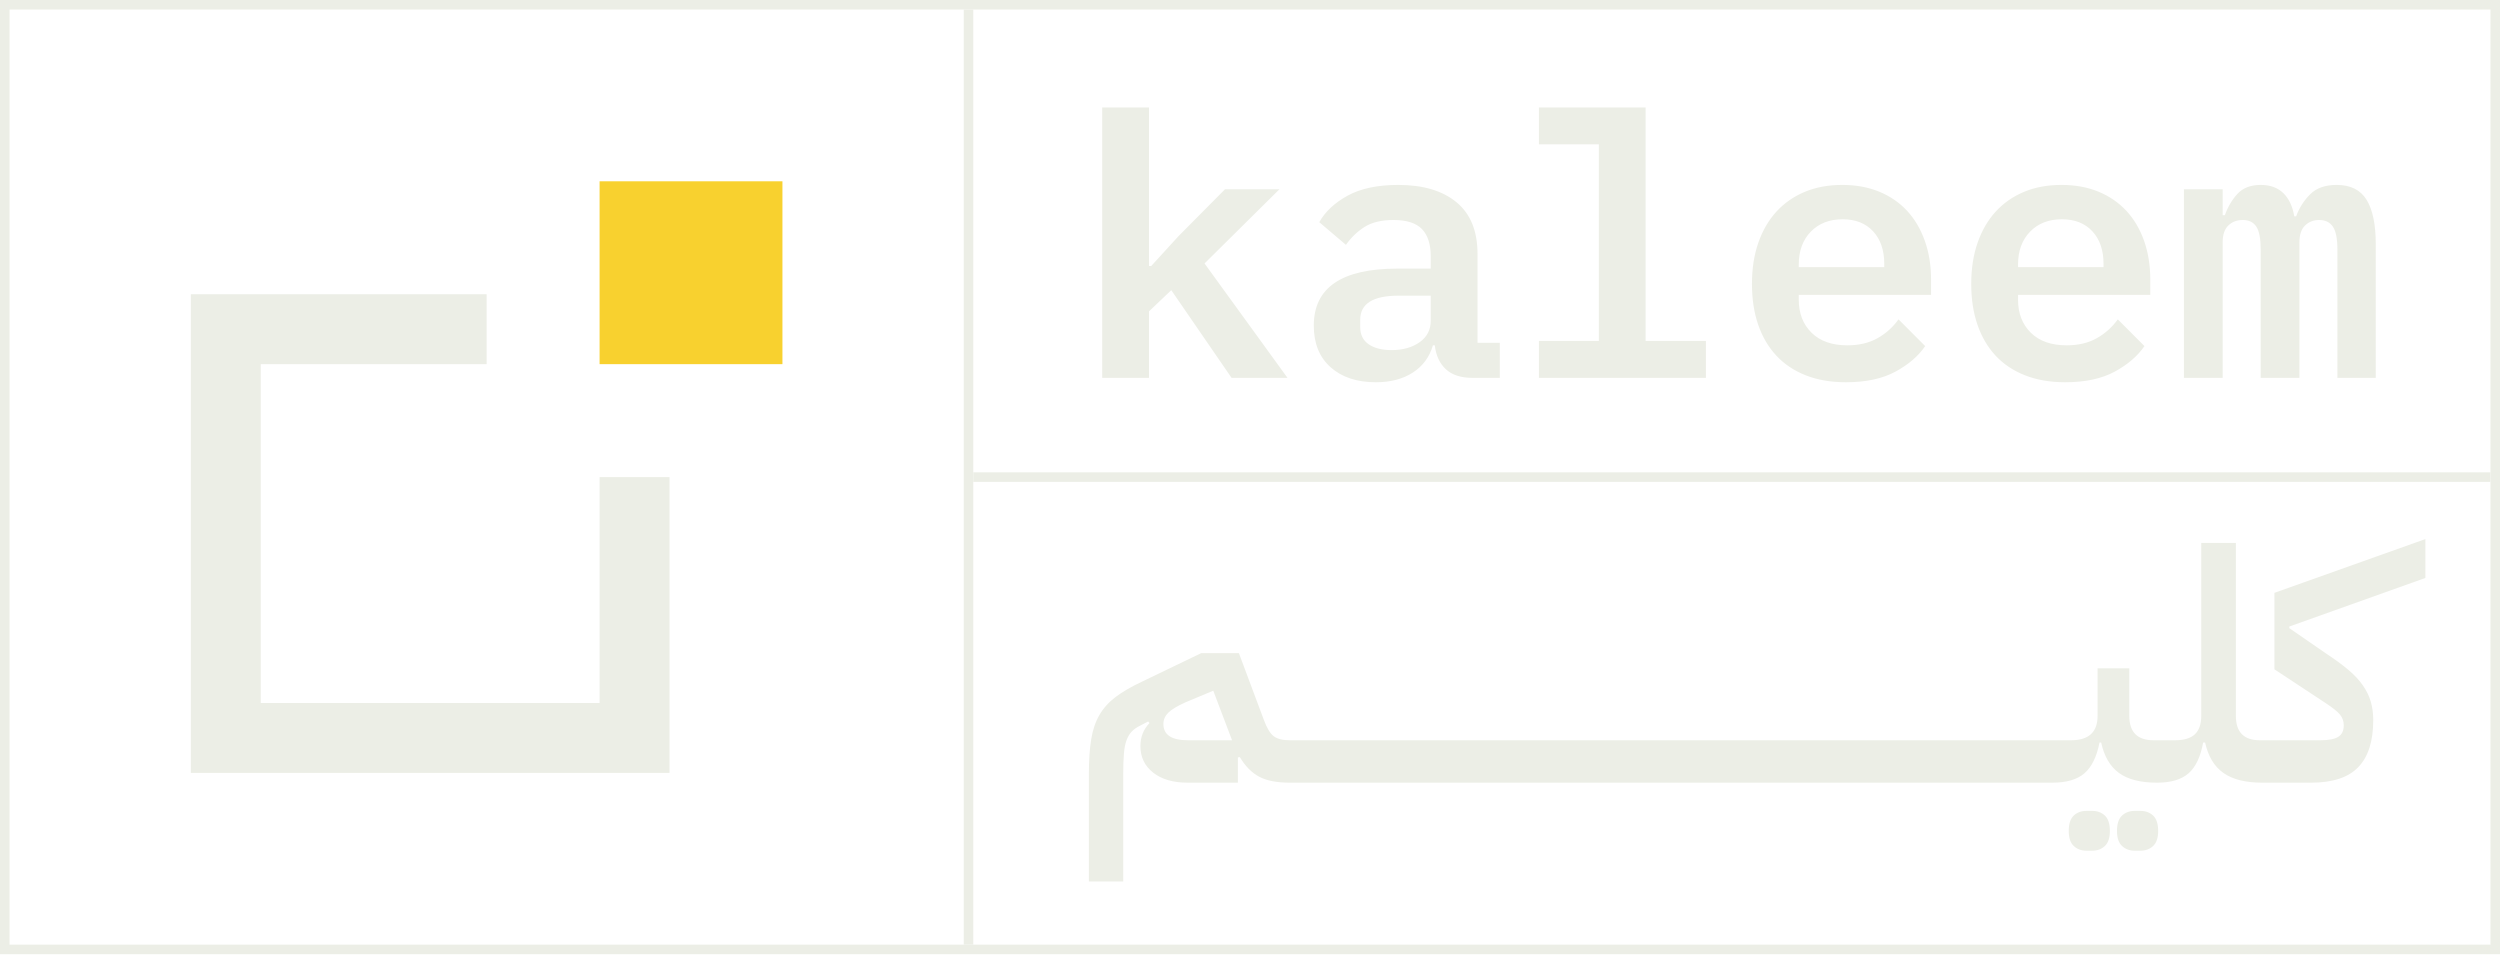
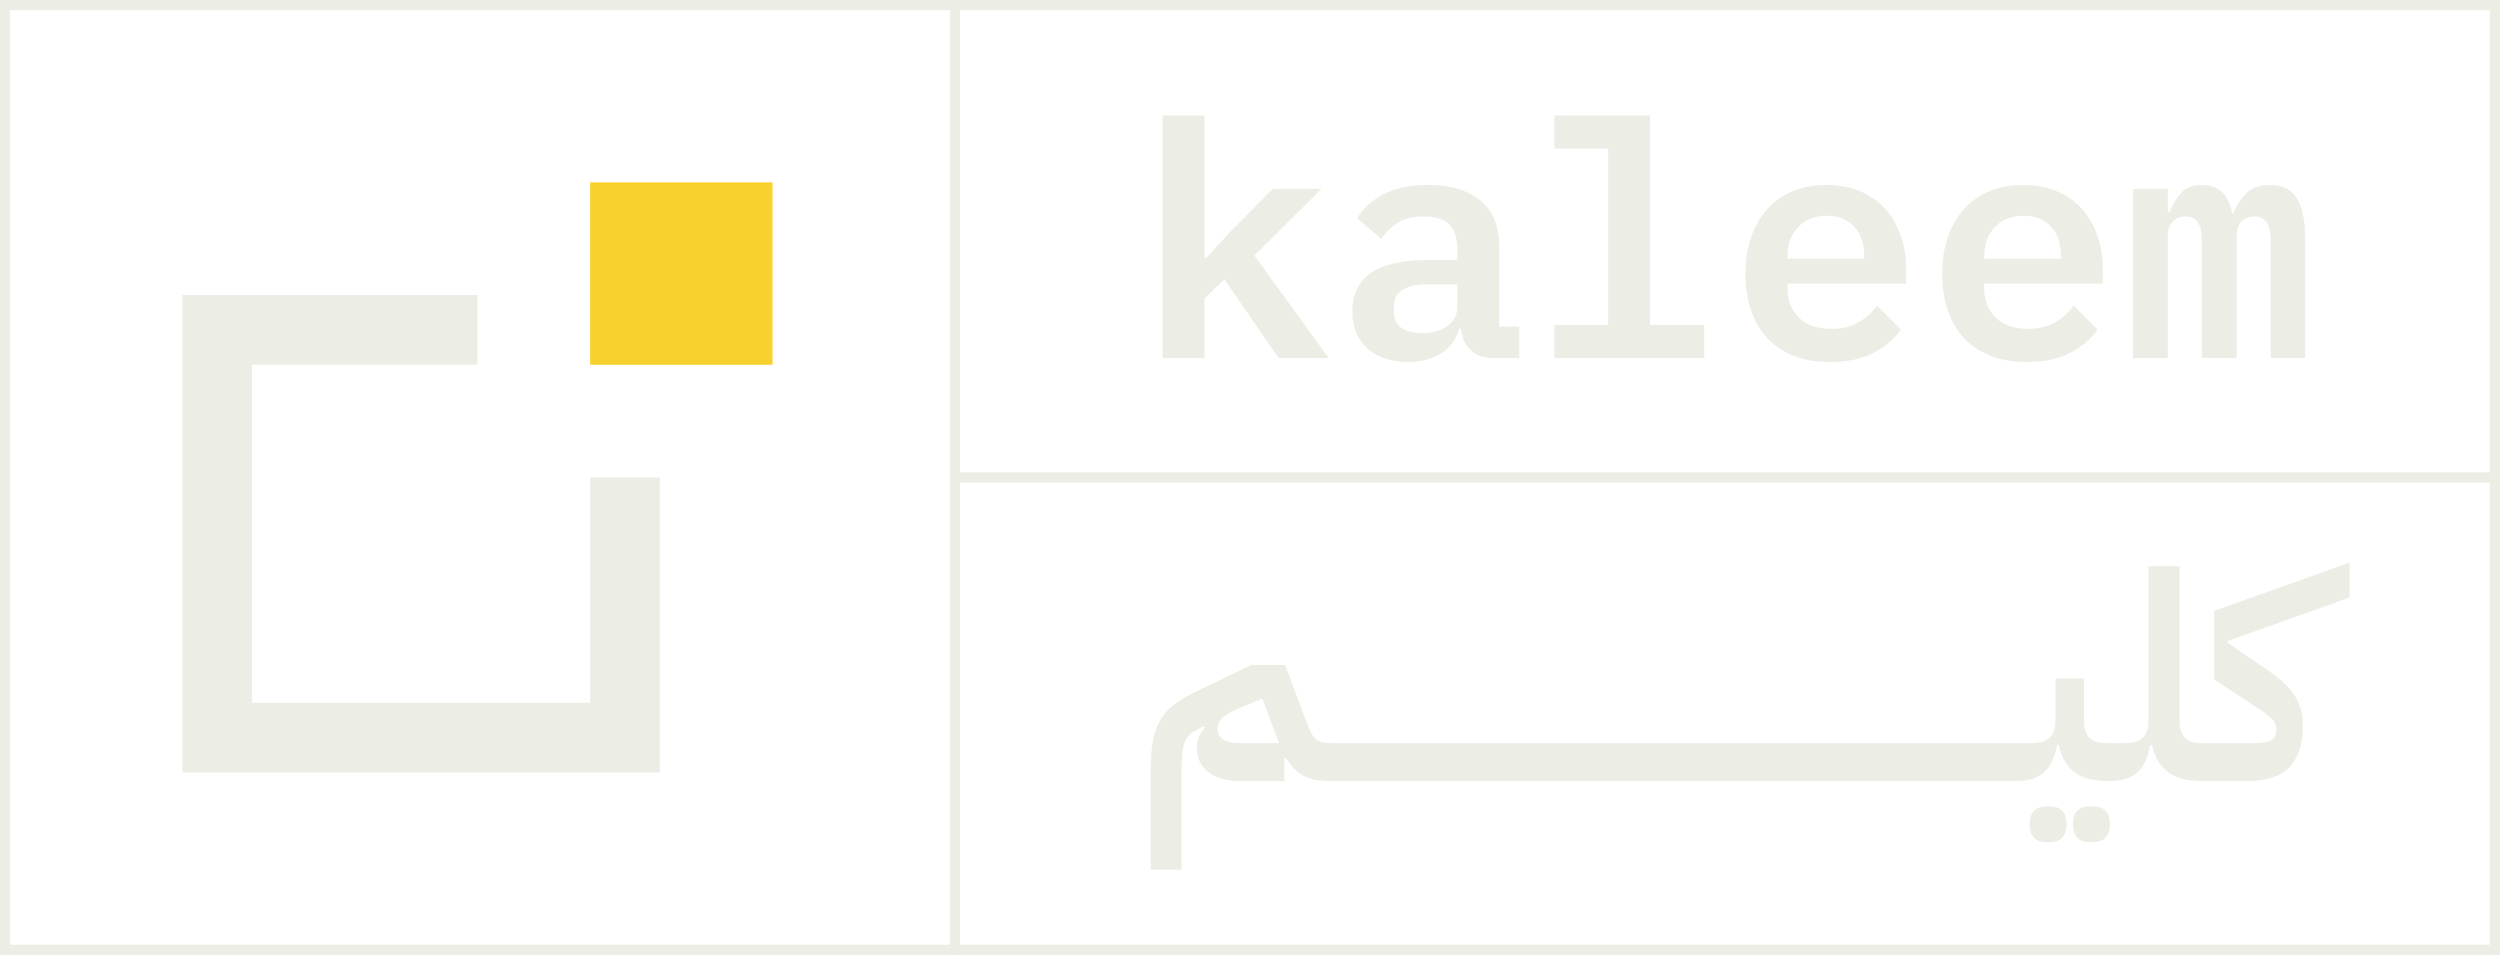
- <svg xmlns="http://www.w3.org/2000/svg" viewBox="0 0 524 200" role="img" aria-label="Kaleem — كليم">
-   <rect x="1" y="1" width="522" height="198" fill="none" stroke="#eceee6" stroke-width="2" />
-   <rect x="202" y="2" width="2" height="196" fill="#eceee6" />
-   <rect x="204" y="99" width="318" height="2" fill="#eceee6" />
-   <g transform="translate(40 38) scale(1.12727)">
+ <svg xmlns="http://www.w3.org/2000/svg" viewBox="0 0 523.607 200" role="img" aria-label="Kaleem — كليم">
+   <rect x="1.066" y="1.066" width="521.476" height="197.869" fill="none" stroke="#eceee6" stroke-width="2.131" />
+   <rect x="198.934" y="0" width="2.131" height="200" fill="#eceee6" />
+   <rect x="200" y="98.934" width="323.607" height="2.131" fill="#eceee6" />
+   <g transform="translate(38.197 38.197) scale(1.1237)">
    <path d="M0 21H55V34H13V97H76V55H89V110H0Z" fill="#eceee6" />
    <rect x="76" y="0" width="34" height="34" fill="#f8d12f" />
  </g>
-   <path d="M231.02 22.52H240.83V55.76H241.29L247.03 49.48L256.76 39.67H268.17L252.47 55.22L269.86 79.2H258.14L245.5 60.82L240.83 65.26V79.2H231.02ZM308.62 79.2Q305.02 79.2 303.06 77.4Q301.11 75.6 300.73 72.38H300.34Q299.27 76.06 296.13 78.09Q292.99 80.12 288.39 80.12Q282.42 80.12 278.9 76.98Q275.37 73.84 275.37 68.25Q275.37 56.3 292.91 56.3H299.88V53.69Q299.88 49.94 298.05 48.02Q296.21 46.11 292.07 46.11Q288.32 46.11 286.02 47.56Q283.72 49.02 282.11 51.32L276.52 46.57Q278.36 43.27 282.46 41.01Q286.56 38.76 293.07 38.76Q300.88 38.76 305.28 42.39Q309.69 46.03 309.69 53.23V71.85H314.36V79.2ZM291.69 73.38Q295.21 73.38 297.55 71.73Q299.88 70.08 299.88 67.25V61.97H293.14Q285.1 61.97 285.1 67.02V68.55Q285.1 70.93 286.86 72.15Q288.62 73.38 291.69 73.38ZM322.56 71.46H335.12V30.25H322.56V22.52H344.92V71.46H357.56V79.2H322.56ZM386.9 80.12Q382.15 80.12 378.47 78.66Q374.8 77.21 372.31 74.53Q369.82 71.85 368.51 68.05Q367.21 64.26 367.21 59.51Q367.21 54.69 368.55 50.86Q369.89 47.03 372.34 44.35Q374.8 41.67 378.28 40.21Q381.77 38.76 386.13 38.76Q390.42 38.76 393.87 40.17Q397.32 41.59 399.73 44.19Q402.14 46.8 403.44 50.48Q404.75 54.15 404.75 58.59V61.81H377.02V62.81Q377.02 67.1 379.7 69.74Q382.38 72.38 387.2 72.38Q390.88 72.38 393.52 70.89Q396.17 69.4 397.93 66.94L403.52 72.54Q401.38 75.68 397.28 77.9Q393.18 80.12 386.9 80.12ZM386.21 45.96Q382.07 45.96 379.54 48.56Q377.02 51.16 377.02 55.45V55.99H394.94V55.3Q394.94 51.01 392.6 48.48Q390.27 45.96 386.21 45.96ZM432.86 80.12Q428.11 80.12 424.43 78.66Q420.75 77.21 418.26 74.53Q415.78 71.85 414.47 68.05Q413.17 64.26 413.17 59.51Q413.17 54.69 414.51 50.86Q415.85 47.03 418.3 44.35Q420.75 41.67 424.24 40.21Q427.72 38.76 432.09 38.76Q436.38 38.76 439.83 40.17Q443.27 41.59 445.69 44.19Q448.1 46.8 449.4 50.48Q450.7 54.15 450.7 58.59V61.81H422.98V62.81Q422.98 67.1 425.66 69.74Q428.34 72.38 433.16 72.38Q436.84 72.38 439.48 70.89Q442.12 69.4 443.89 66.94L449.48 72.54Q447.33 75.68 443.24 77.9Q439.14 80.12 432.86 80.12ZM432.17 45.96Q428.03 45.96 425.5 48.56Q422.98 51.16 422.98 55.45V55.99H440.9V55.3Q440.9 51.01 438.56 48.48Q436.23 45.96 432.17 45.96ZM457.75 79.2V39.67H465.87V45.11H466.33Q467.25 42.51 468.97 40.63Q470.7 38.76 473.84 38.76Q476.82 38.76 478.59 40.48Q480.35 42.2 480.88 45.34H481.27Q482.26 42.66 484.22 40.71Q486.17 38.76 489.77 38.76Q494.13 38.76 496.05 41.9Q497.96 45.04 497.96 51.16V79.2H489.92V52.31Q489.92 48.87 488.96 47.49Q488.01 46.11 486.09 46.11Q484.33 46.11 483.14 47.26Q481.96 48.41 481.96 50.78V79.2H473.84V52.31Q473.84 48.87 472.92 47.49Q472 46.11 470.08 46.11Q468.24 46.11 467.06 47.26Q465.87 48.41 465.87 50.78V79.2Z" fill="#eceee6" />
-   <path d="M228.23 162.15Q228.23 157.94 228.71 154.99Q229.18 152.03 230.44 149.86Q231.7 147.69 233.87 146.06Q236.04 144.43 239.37 142.87L251.79 136.89H259.67L264.9 150.88Q265.85 153.46 266.97 154.31Q268.09 155.16 270.33 155.16H272.16V162.22L270.33 164.05Q266.25 164.05 263.91 162.79Q261.57 161.54 259.87 158.69L259.46 158.75V164.05H248.94Q244.39 164.05 241.71 161.95Q239.03 159.84 239.03 156.38Q239.03 153.53 240.93 151.56L240.66 151.22L238.96 152.1Q237.87 152.64 237.19 153.36Q236.52 154.07 236.11 155.19Q235.7 156.31 235.57 158.01Q235.43 159.7 235.43 162.15V184.76H228.23ZM243.85 151.76Q243.85 155.16 249.01 155.16H258.24L254.3 144.77L248.47 147.21Q245.89 148.37 244.87 149.38Q243.85 150.4 243.85 151.76ZM270.33 156.99 272.16 155.16H279.42V162.22L277.59 164.05H270.33ZM277.59 156.99 279.42 155.16H286.69V162.22L284.86 164.05H277.59ZM284.86 156.99 286.69 155.16H293.95V162.22L292.12 164.05H284.86ZM292.12 156.99 293.95 155.16H301.22V162.22L299.38 164.05H292.12ZM299.38 156.99 301.22 155.16H308.48V162.22L306.65 164.05H299.38ZM306.65 156.99 308.48 155.16H315.75V162.22L313.91 164.05H306.65ZM313.91 156.99 315.75 155.16H323.01V162.22L321.18 164.05H313.91ZM321.18 156.99 323.01 155.16H330.28V162.22L328.44 164.05H321.18ZM328.44 156.99 330.28 155.16H337.54V162.22L335.71 164.05H328.44ZM335.71 156.99 337.54 155.16H344.8V162.22L342.97 164.05H335.71ZM342.97 156.99 344.8 155.16H352.07V162.22L350.24 164.05H342.97ZM350.24 156.99 352.07 155.16H359.33V162.22L357.5 164.05H350.24ZM357.5 156.99 359.33 155.16H366.6V162.22L364.77 164.05H357.5ZM364.77 156.99 366.6 155.16H373.86V162.22L372.03 164.05H364.77ZM372.03 156.99 373.86 155.16H381.13V162.22L379.29 164.05H372.03ZM379.29 156.99 381.13 155.16H388.39V162.22L386.56 164.05H379.29ZM386.56 156.99 388.39 155.16H395.66V162.22L393.82 164.05H386.56ZM393.82 156.99 395.66 155.16H402.92V162.22L401.09 164.05H393.82ZM401.09 156.99 402.92 155.16H410.19V162.22L408.35 164.05H401.09ZM408.35 156.99 410.19 155.16H417.45V162.22L415.62 164.05H408.35ZM415.62 156.99 417.45 155.16H424.71V162.22L422.88 164.05H415.62ZM422.88 156.99 424.71 155.16H431.98V162.22L430.15 164.05H422.88ZM430.15 156.99 431.98 155.16H434.08Q439.65 155.16 439.65 150.06V140.08H446.3V150.06Q446.3 155.16 451.4 155.16H453.98V162.22L452.14 164.05Q446.92 164.05 444.13 162.01Q441.35 159.98 440.4 155.63H440.06Q439.18 160.11 436.9 162.08Q434.63 164.05 430.15 164.05ZM447.46 178.31Q445.83 178.31 444.78 177.32Q443.72 176.34 443.72 174.17Q443.72 171.93 444.78 170.94Q445.83 169.96 447.46 169.96H448.61Q450.24 169.96 451.29 170.94Q452.35 171.93 452.35 174.17Q452.35 176.34 451.29 177.32Q450.24 178.31 448.61 178.31ZM437.34 178.31Q435.71 178.31 434.66 177.32Q433.61 176.34 433.61 174.17Q433.61 171.93 434.66 170.94Q435.71 169.96 437.34 169.96H438.5Q440.13 169.96 441.18 170.94Q442.23 171.93 442.23 174.17Q442.23 176.34 441.18 177.32Q440.13 178.31 438.5 178.31ZM452.14 156.99 453.98 155.16H455.88Q458.73 155.16 460.05 153.9Q461.38 152.64 461.38 150.06V113.8H468.64V150.06Q468.64 155.16 473.67 155.16H476.04V162.22L474.21 164.05Q468.91 164.05 466.03 162.01Q463.14 159.98 462.19 155.63H461.78Q460.97 160.11 458.73 162.08Q456.49 164.05 452.14 164.05ZM474.21 156.99 476.04 155.16H486.36Q488.94 155.16 490.1 154.44Q491.25 153.73 491.25 152.03Q491.25 150.74 490.47 149.79Q489.69 148.84 487.52 147.41L476.72 140.29V124.26L508.36 112.99V121.14L479.84 131.32V131.66L487.52 136.96Q490.3 138.79 492.2 140.39Q494.1 141.98 495.25 143.65Q496.41 145.31 496.92 147.08Q497.43 148.84 497.43 150.95Q497.43 157.53 494.3 160.79Q491.18 164.05 484.39 164.05H474.21Z" fill="#eceee6" />
+   <path d="M243.48 24.18H252.27V53.98H252.69L257.84 48.35L266.56 39.56H276.79L262.71 53.5L278.3 75H267.79L256.46 58.52L252.27 62.5V75H243.48ZM313.05 75Q309.82 75 308.07 73.38Q306.32 71.77 305.97 68.88H305.63Q304.67 72.18 301.85 74Q299.04 75.82 294.92 75.82Q289.56 75.82 286.4 73Q283.24 70.19 283.24 65.18Q283.24 54.46 298.97 54.46H305.22V52.13Q305.22 48.76 303.57 47.05Q301.92 45.33 298.21 45.33Q294.85 45.33 292.79 46.64Q290.73 47.94 289.29 50L284.27 45.74Q285.92 42.79 289.6 40.76Q293.27 38.74 299.11 38.74Q306.11 38.74 310.06 42Q314.01 45.26 314.01 51.72V68.4H318.2V75ZM297.87 69.78Q301.03 69.78 303.12 68.3Q305.22 66.82 305.22 64.28V59.55H299.18Q291.97 59.55 291.97 64.08V65.45Q291.97 67.58 293.54 68.68Q295.12 69.78 297.87 69.78ZM325.55 68.06H336.81V31.12H325.55V24.18H345.6V68.06H356.93V75H325.55ZM383.23 75.82Q378.97 75.82 375.67 74.52Q372.38 73.21 370.15 70.81Q367.92 68.4 366.75 65Q365.58 61.61 365.58 57.35Q365.58 53.02 366.78 49.59Q367.98 46.15 370.18 43.75Q372.38 41.35 375.5 40.04Q378.63 38.74 382.54 38.74Q386.39 38.74 389.48 40.01Q392.57 41.28 394.73 43.61Q396.89 45.95 398.06 49.24Q399.23 52.54 399.23 56.52V59.41H374.37V60.3Q374.37 64.15 376.77 66.52Q379.18 68.88 383.5 68.88Q386.8 68.88 389.17 67.55Q391.54 66.21 393.12 64.01L398.13 69.02Q396.21 71.84 392.53 73.83Q388.86 75.82 383.23 75.82ZM382.61 45.19Q378.9 45.19 376.64 47.53Q374.37 49.86 374.37 53.71V54.19H390.44V53.57Q390.44 49.73 388.34 47.46Q386.25 45.19 382.61 45.19ZM424.43 75.82Q420.17 75.82 416.88 74.52Q413.58 73.21 411.35 70.81Q409.12 68.4 407.95 65Q406.78 61.61 406.78 57.35Q406.78 53.02 407.98 49.59Q409.19 46.15 411.38 43.75Q413.58 41.35 416.71 40.04Q419.83 38.74 423.74 38.74Q427.59 38.74 430.68 40.01Q433.77 41.28 435.93 43.61Q438.1 45.95 439.26 49.24Q440.43 52.54 440.43 56.52V59.41H415.57V60.3Q415.57 64.15 417.98 66.52Q420.38 68.88 424.71 68.88Q428 68.88 430.37 67.55Q432.74 66.21 434.32 64.01L439.33 69.02Q437.41 71.84 433.74 73.83Q430.06 75.82 424.43 75.82ZM423.81 45.19Q420.1 45.19 417.84 47.53Q415.57 49.86 415.57 53.71V54.19H431.64V53.57Q431.64 49.73 429.55 47.46Q427.45 45.19 423.81 45.19ZM446.75 75V39.56H454.03V44.44H454.44Q455.26 42.1 456.81 40.42Q458.35 38.74 461.17 38.74Q463.85 38.74 465.43 40.28Q467.01 41.83 467.49 44.64H467.83Q468.72 42.24 470.47 40.49Q472.23 38.74 475.45 38.74Q479.37 38.74 481.08 41.55Q482.8 44.37 482.8 49.86V75H475.59V50.89Q475.59 47.8 474.73 46.57Q473.87 45.33 472.16 45.33Q470.58 45.33 469.51 46.36Q468.45 47.39 468.45 49.52V75H461.17V50.89Q461.17 47.8 460.35 46.57Q459.52 45.33 457.8 45.33Q456.16 45.33 455.09 46.36Q454.03 47.39 454.03 49.52V75Z" fill="#eceee6" />
+   <path d="M241 161.89Q241 158.12 241.42 155.48Q241.85 152.83 242.97 150.88Q244.1 148.94 246.05 147.48Q248 146.01 250.98 144.62L262.11 139.26H269.17L273.86 151.79Q274.71 154.11 275.72 154.87Q276.72 155.63 278.73 155.63H280.37V161.96L278.73 163.6Q275.08 163.6 272.98 162.47Q270.88 161.35 269.36 158.79L268.99 158.85V163.6H259.56Q255.48 163.6 253.08 161.71Q250.67 159.83 250.67 156.72Q250.67 154.17 252.38 152.4L252.13 152.1L250.61 152.89Q249.64 153.38 249.03 154.02Q248.42 154.65 248.06 155.66Q247.69 156.66 247.57 158.18Q247.45 159.7 247.45 161.89V182.16H241ZM254.99 152.59Q254.99 155.63 259.62 155.63H267.9L264.37 146.32L259.13 148.51Q256.82 149.54 255.91 150.46Q254.99 151.37 254.99 152.59ZM278.73 157.27 280.37 155.63H286.88V161.96L285.24 163.6H278.73ZM285.24 157.27 286.88 155.63H293.4V161.96L291.75 163.6H285.24ZM291.75 157.27 293.4 155.63H299.91V161.96L298.27 163.6H291.75ZM298.27 157.27 299.91 155.63H306.42V161.96L304.78 163.6H298.27ZM304.78 157.27 306.42 155.63H312.93V161.96L311.29 163.6H304.78ZM311.29 157.27 312.93 155.63H319.44V161.96L317.8 163.6H311.29ZM317.8 157.27 319.44 155.63H325.96V161.96L324.31 163.6H317.8ZM324.31 157.27 325.96 155.63H332.47V161.96L330.83 163.6H324.31ZM330.83 157.27 332.47 155.63H338.98V161.96L337.34 163.6H330.83ZM337.34 157.27 338.98 155.63H345.49V161.96L343.85 163.6H337.34ZM343.85 157.27 345.49 155.63H352V161.96L350.36 163.6H343.85ZM350.36 157.27 352 155.63H358.52V161.96L356.87 163.6H350.36ZM356.87 157.27 358.52 155.63H365.03V161.96L363.39 163.6H356.87ZM363.39 157.27 365.03 155.63H371.54V161.96L369.9 163.6H363.39ZM369.9 157.27 371.54 155.63H378.05V161.96L376.41 163.6H369.9ZM376.41 157.27 378.05 155.63H384.57V161.96L382.92 163.6H376.41ZM382.92 157.27 384.57 155.63H391.08V161.96L389.43 163.6H382.92ZM389.43 157.27 391.08 155.63H397.59V161.96L395.95 163.6H389.43ZM395.95 157.27 397.59 155.63H404.1V161.96L402.46 163.6H395.95ZM402.46 157.27 404.1 155.63H410.61V161.96L408.97 163.6H402.46ZM408.97 157.27 410.61 155.63H417.13V161.96L415.48 163.6H408.97ZM415.48 157.27 417.13 155.63H423.64V161.96L421.99 163.6H415.48ZM421.99 157.27 423.64 155.63H425.52Q430.51 155.63 430.51 151.06V142.12H436.48V151.06Q436.48 155.63 441.04 155.63H443.36V161.96L441.71 163.6Q437.03 163.6 434.53 161.77Q432.04 159.95 431.18 156.05H430.88Q430.09 160.07 428.05 161.83Q426.01 163.6 421.99 163.6ZM437.51 176.38Q436.05 176.38 435.11 175.49Q434.17 174.61 434.17 172.66Q434.17 170.66 435.11 169.77Q436.05 168.89 437.51 168.89H438.55Q440.01 168.89 440.95 169.77Q441.9 170.66 441.9 172.66Q441.9 174.61 440.95 175.49Q440.01 176.38 438.55 176.38ZM428.45 176.38Q426.98 176.38 426.04 175.49Q425.1 174.61 425.1 172.66Q425.1 170.66 426.04 169.77Q426.98 168.89 428.45 168.89H429.48Q430.94 168.89 431.88 169.77Q432.83 170.66 432.83 172.66Q432.83 174.61 431.88 175.49Q430.94 176.38 429.48 176.38ZM441.71 157.27 443.36 155.63H445.06Q447.62 155.63 448.8 154.5Q449.99 153.38 449.99 151.06V118.58H456.5V151.06Q456.5 155.63 461.01 155.63H463.14V161.96L461.49 163.6Q456.75 163.6 454.16 161.77Q451.57 159.95 450.72 156.05H450.35Q449.62 160.07 447.62 161.83Q445.61 163.6 441.71 163.6ZM461.49 157.27 463.14 155.63H472.39Q474.7 155.63 475.73 154.99Q476.77 154.35 476.77 152.83Q476.77 151.67 476.07 150.82Q475.37 149.97 473.42 148.69L463.74 142.3V127.94L492.1 117.84V125.15L466.54 134.27V134.58L473.42 139.32Q475.92 140.96 477.62 142.39Q479.32 143.82 480.36 145.32Q481.39 146.81 481.85 148.39Q482.31 149.97 482.31 151.86Q482.31 157.76 479.51 160.68Q476.71 163.6 470.62 163.6H461.49Z" fill="#eceee6" />
</svg>
